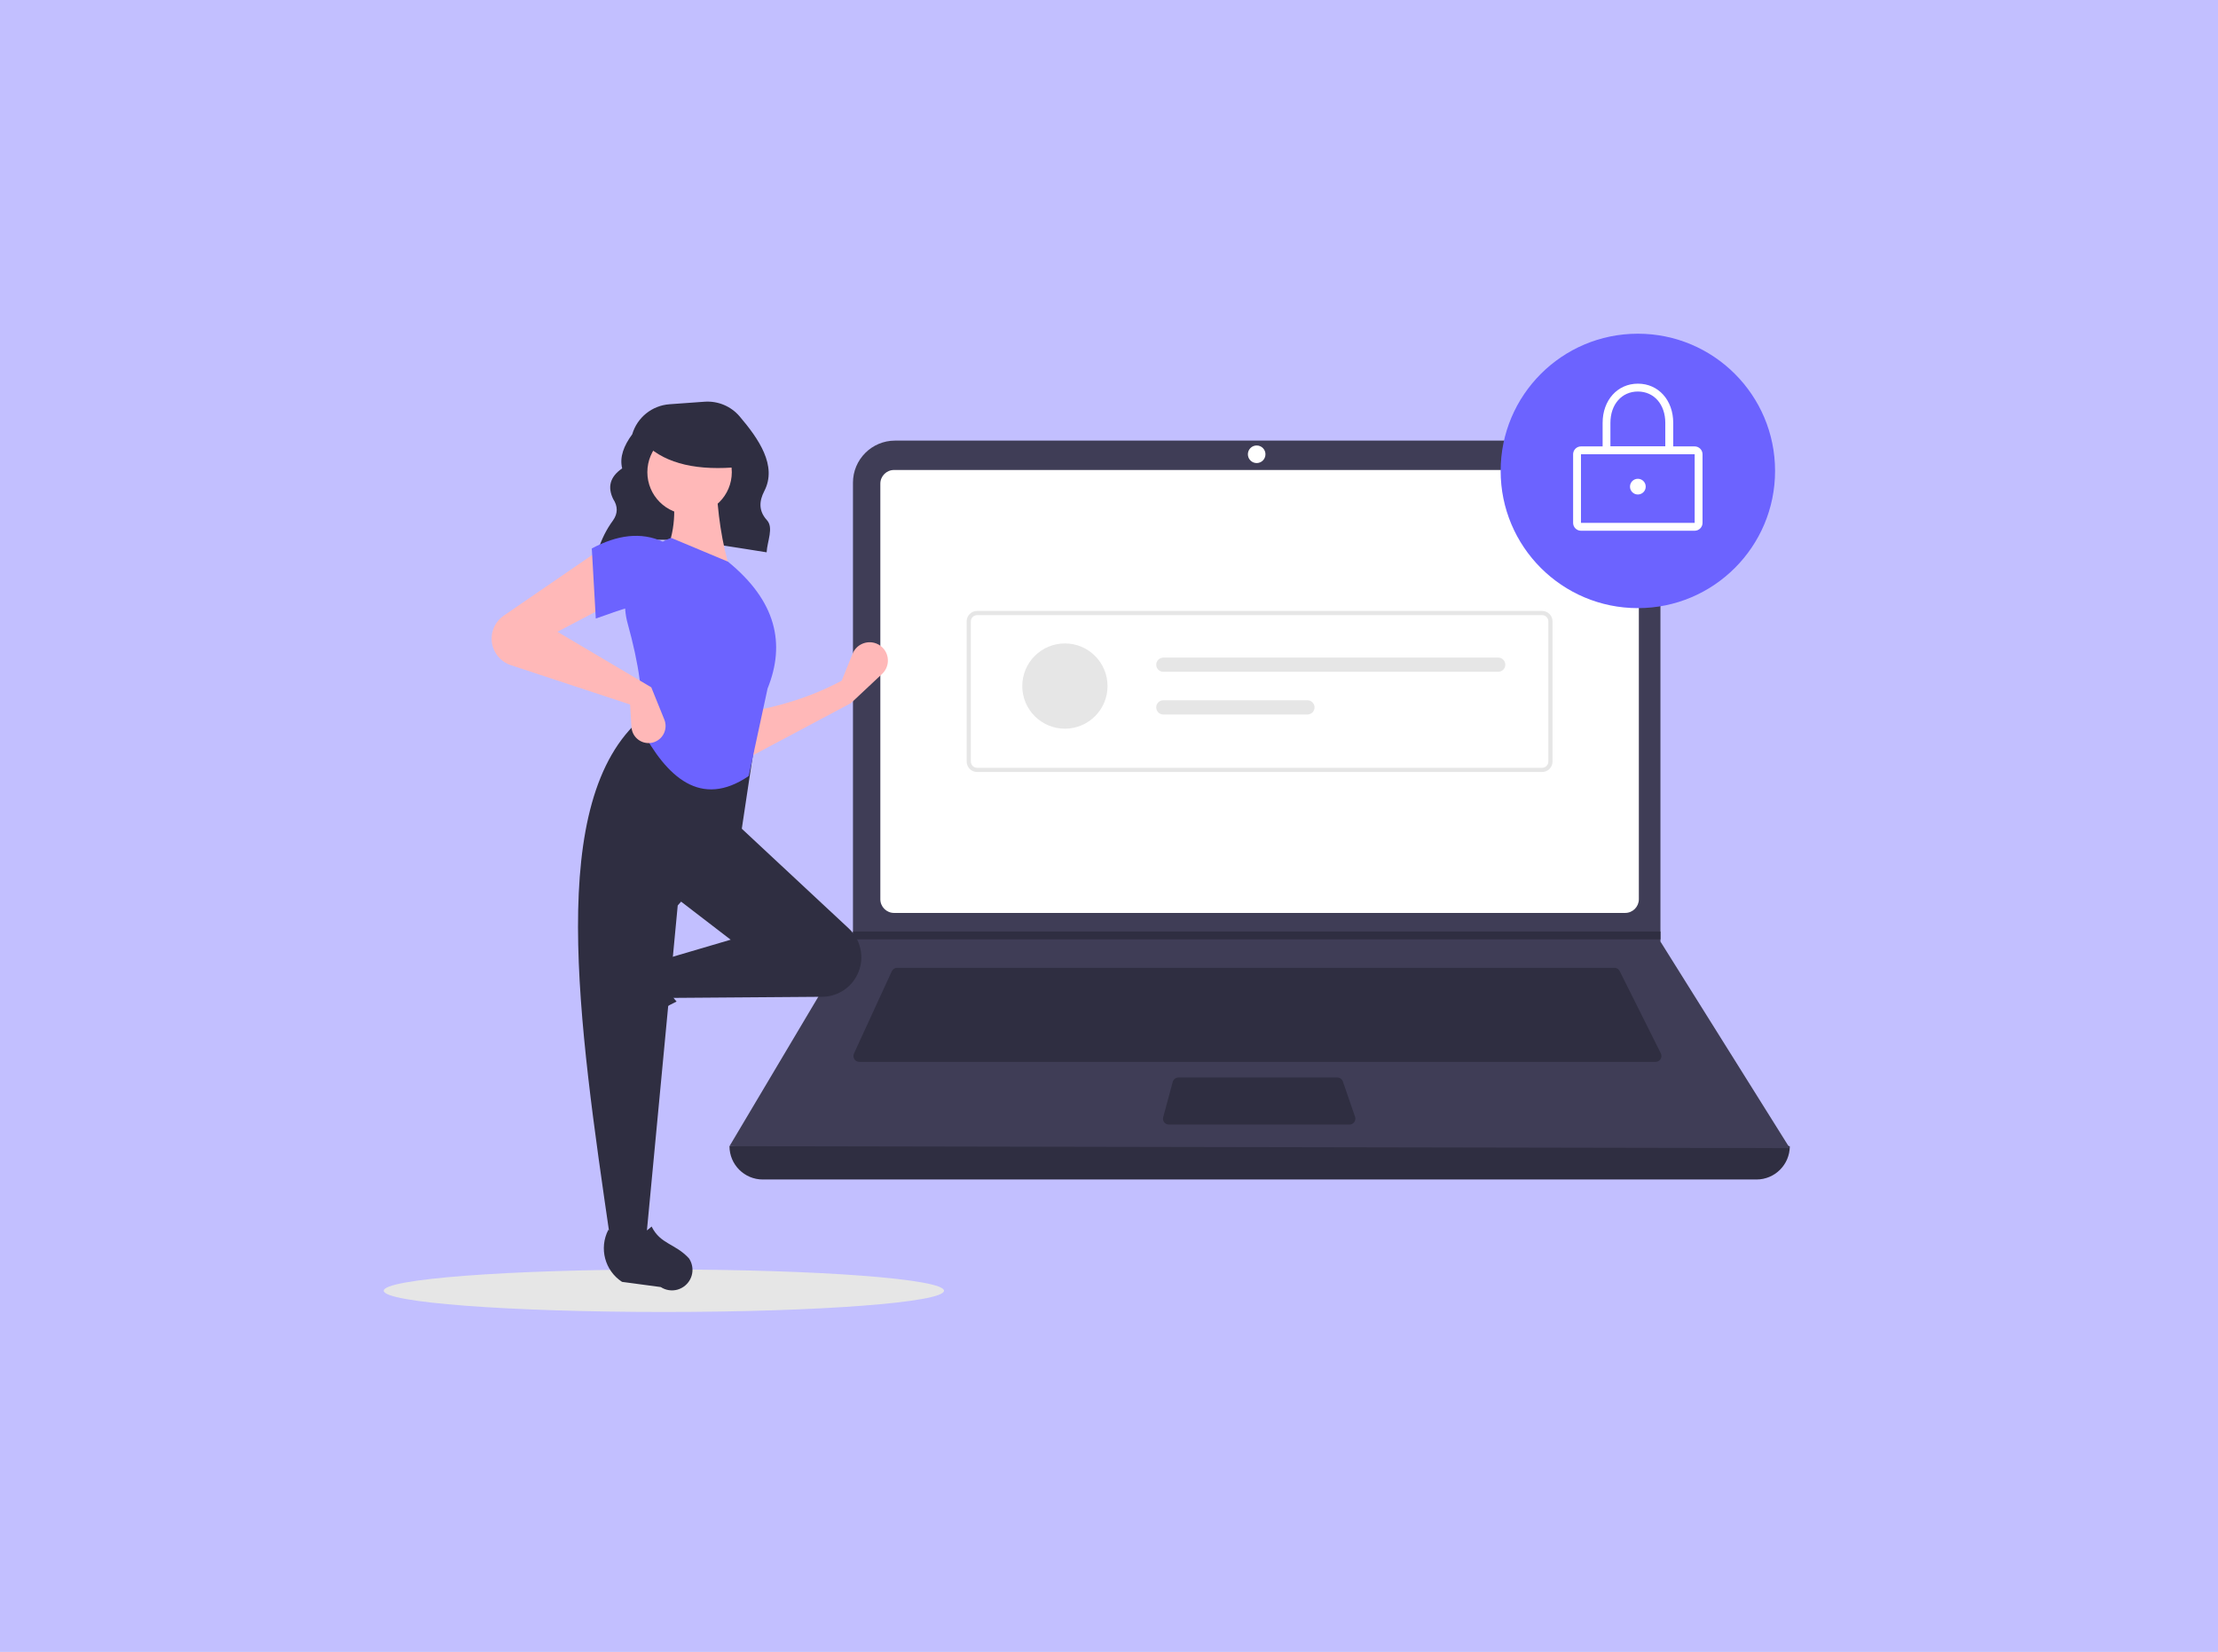
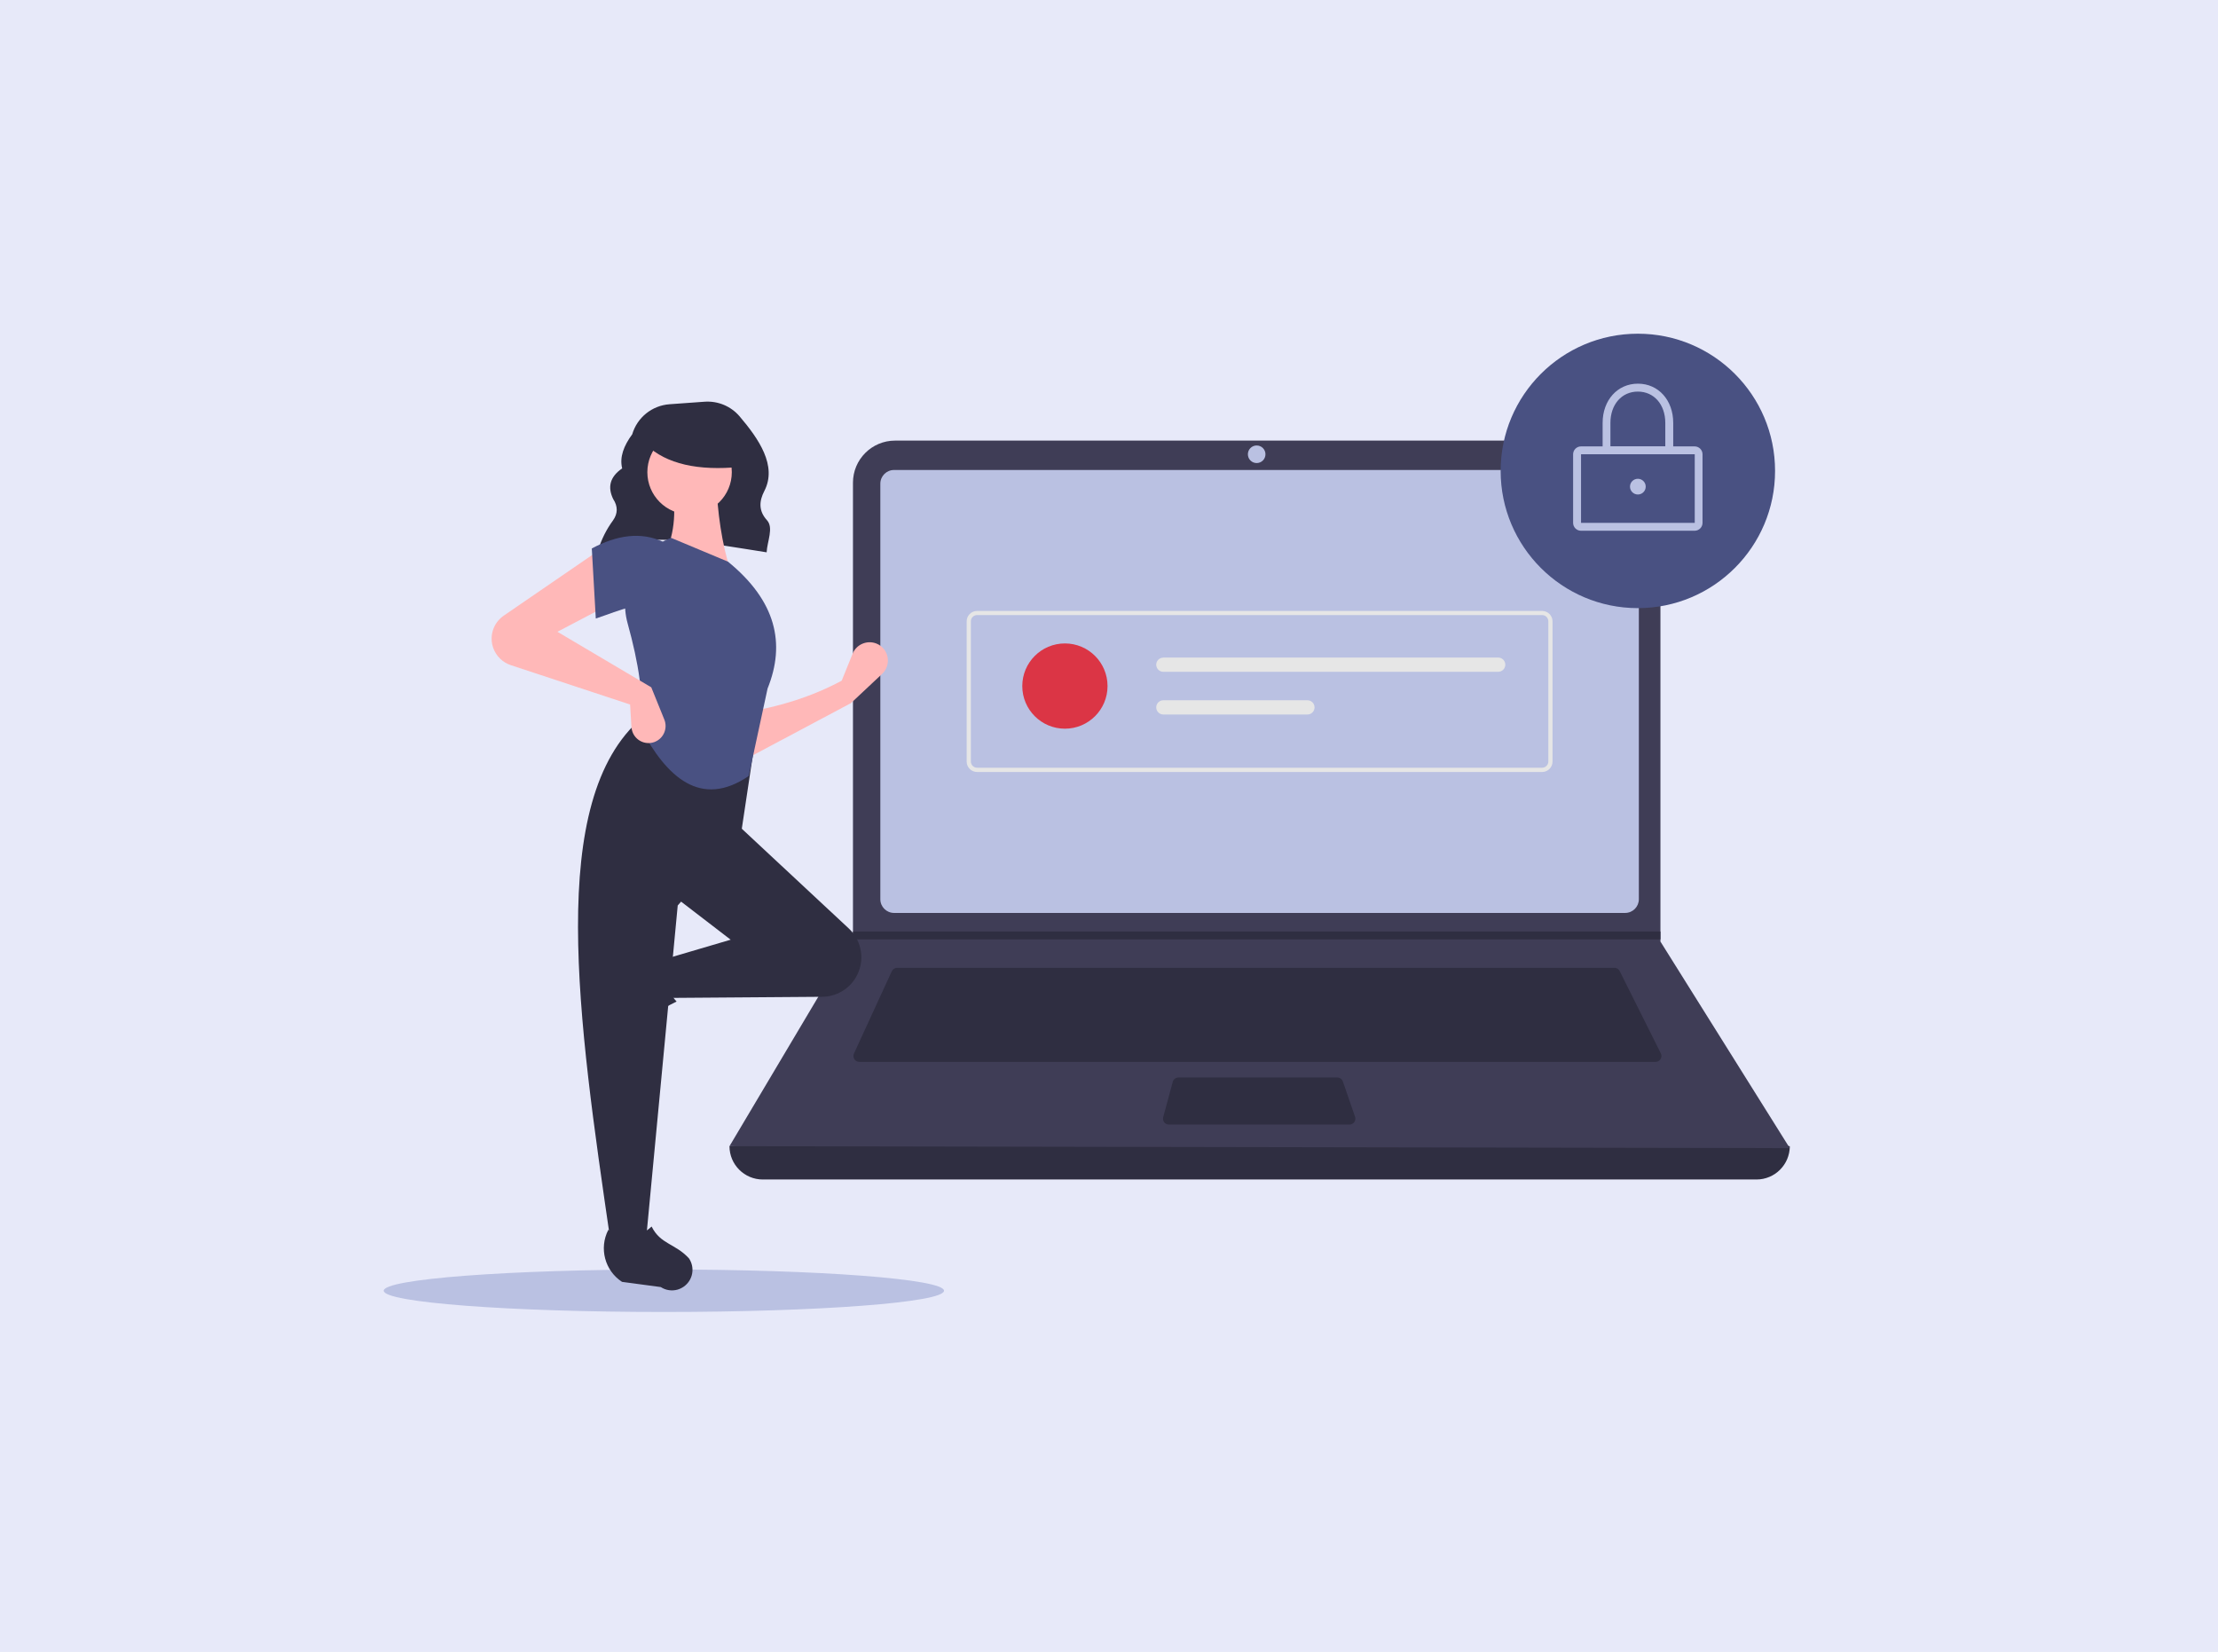
- <svg xmlns="http://www.w3.org/2000/svg" id="Layer_1" viewBox="0 0 333 248">
+ <svg xmlns="http://www.w3.org/2000/svg" id="Layer_1" data-name="Layer 1" viewBox="0 0 333 248">
  <defs>
-     <style>.cls-1{fill:#e6e6e6;}.cls-1,.cls-2,.cls-3,.cls-4,.cls-5,.cls-6,.cls-7{stroke-width:0px;}.cls-2{fill:#c2bfff;}.cls-3{fill:#6c63ff;}.cls-4{fill:#fff;}.cls-5{fill:#3f3d56;}.cls-6{fill:#ffb8b8;}.cls-7{fill:#2f2e41;}</style>
+     <style>
+       .cls-1 {
+         fill: #495182;
+       }
+ 
+       .cls-1, .cls-2, .cls-3, .cls-4, .cls-5, .cls-6, .cls-7, .cls-8 {
+         stroke-width: 0px;
+       }
+ 
+       .cls-2 {
+         fill: #2f2e41;
+       }
+ 
+       .cls-3 {
+         fill: #3f3d56;
+       }
+ 
+       .cls-4 {
+         fill: #db3545;
+       }
+ 
+       .cls-5 {
+         fill: #bac1e2;
+       }
+ 
+       .cls-6 {
+         fill: #ffb8b8;
+       }
+ 
+       .cls-7 {
+         fill: #e7e9f9;
+       }
+ 
+       .cls-8 {
+         fill: #e6e6e6;
+       }
+     </style>
  </defs>
-   <rect class="cls-2" width="333" height="248" />
-   <ellipse class="cls-1" cx="99.67" cy="193.78" rx="42.06" ry="3.19" />
-   <path class="cls-7" d="m89.76,82.69c7.32-3.11,16.44-1.14,25.34.23.08-1.66,1.09-3.68.04-4.83-1.28-1.41-1.16-2.88-.39-4.37,1.97-3.8-.85-7.84-3.7-11.2-1.3-1.53-3.25-2.35-5.26-2.21l-5.27.38c-2.63.19-4.86,1.99-5.6,4.51h0c-1.26,1.71-1.93,3.42-1.51,5.12-1.88,1.29-2.2,2.84-1.35,4.6.72,1.1.71,2.18-.03,3.22-.98,1.33-1.72,2.82-2.21,4.39l-.05.16Z" />
-   <path class="cls-7" d="m263.7,177.08H114.52c-2.76,0-5-2.24-5-5h0c54.08-6.29,107.14-6.29,159.19,0h0c0,2.76-2.24,5-5,5h0Z" />
-   <path class="cls-5" d="m268.71,172.37l-159.19-.29,18.45-31.04.09-.15v-68.42c0-3.49,2.83-6.32,6.32-6.32h108.59c3.49,0,6.32,2.83,6.32,6.32h0v68.89l19.42,31.01Z" />
-   <path class="cls-4" d="m134.23,70.56c-1.14,0-2.06.92-2.06,2.06v62.38c0,1.14.92,2.06,2.06,2.06h109.76c1.14,0,2.06-.92,2.06-2.06v-62.38c0-1.14-.92-2.06-2.06-2.06h-109.76Z" />
-   <path class="cls-7" d="m134.69,145.3c-.34,0-.66.2-.8.51l-5.68,12.36c-.2.44,0,.97.43,1.17.12.05.24.08.37.08h119.55c.49,0,.88-.4.88-.88,0-.14-.03-.27-.09-.39l-6.18-12.36c-.15-.3-.45-.49-.79-.49h-107.69Z" />
-   <circle class="cls-4" cx="188.67" cy="68.2" r="1.32" />
-   <path class="cls-7" d="m176.92,161.77c-.4,0-.75.27-.85.65l-1.43,5.3c-.13.47.15.96.62,1.08.07.02.15.03.23.03h27.12c.49,0,.88-.4.88-.88,0-.1-.02-.2-.05-.29l-1.83-5.3c-.12-.36-.46-.59-.83-.59h-23.86Z" />
-   <polygon class="cls-7" points="249.29 139.85 249.29 141.03 127.97 141.03 128.06 140.88 128.06 139.85 249.29 139.85" />
-   <circle class="cls-3" cx="245.9" cy="70.7" r="20.6" />
-   <path class="cls-4" d="m254.43,79.68h-17.07c-.65,0-1.18-.53-1.18-1.18v-10.3c0-.65.53-1.18,1.18-1.18h17.07c.65,0,1.18.53,1.18,1.18v10.3c0,.65-.53,1.18-1.18,1.18Zm-17.07-11.48v10.3h17.07v-10.3s-17.07,0-17.07,0Z" />
-   <path class="cls-4" d="m251.2,68.2h-10.59v-4.71c0-3.41,2.23-5.89,5.3-5.89s5.3,2.47,5.3,5.89v4.71Zm-9.42-1.18h8.24v-3.53c0-2.77-1.69-4.71-4.12-4.71s-4.12,1.94-4.12,4.71v3.53Z" />
-   <circle class="cls-4" cx="245.9" cy="73.06" r="1.18" />
-   <path class="cls-1" d="m231.52,115.9h-84.82c-.87,0-1.57-.7-1.57-1.57v-21.04c0-.87.7-1.57,1.57-1.57h84.82c.87,0,1.57.7,1.57,1.57v21.04c0,.87-.7,1.57-1.57,1.57Zm-84.82-23.55c-.52,0-.94.42-.94.94v21.04c0,.52.42.94.94.94h84.82c.52,0,.94-.42.94-.94v-21.04c0-.52-.42-.94-.94-.94h-84.82Z" />
-   <circle class="cls-1" cx="159.88" cy="103" r="6.4" />
-   <path class="cls-1" d="m174.66,98.73c-.59,0-1.07.48-1.07,1.06,0,.59.48,1.07,1.06,1.07h50.28c.59,0,1.07-.48,1.07-1.07s-.48-1.07-1.07-1.07h-50.27Z" />
-   <path class="cls-1" d="m174.66,105.13c-.59,0-1.07.48-1.07,1.07s.48,1.07,1.07,1.07h21.63c.59,0,1.07-.48,1.07-1.07s-.48-1.07-1.07-1.07h-21.63Z" />
-   <path class="cls-6" d="m127.76,105.56l-15.68,8.34-.2-6.95c5.12-.85,9.99-2.34,14.49-4.76l1.64-4.05c.57-1.41,2.17-2.08,3.58-1.52.43.17.8.45,1.09.8h0c.92,1.12.81,2.76-.24,3.75l-4.68,4.39Z" />
-   <path class="cls-7" d="m89.44,153.7h0c-.23-.85-.09-1.76.39-2.49l3.44-5.29c1.69-2.59,5.06-3.48,7.81-2.06h0c-1.45,2.46-1.25,4.63.5,6.5-2.71,1.32-5.21,3.03-7.44,5.07-1.41.96-3.32.6-4.28-.81-.19-.28-.34-.6-.43-.92Z" />
-   <path class="cls-7" d="m128.47,146.78h0c-1.06,1.77-2.96,2.85-5.02,2.87l-22.88.17-.99-5.76,10.12-2.98-8.53-6.55,9.33-10.92,16.94,15.79c2.04,1.9,2.47,4.97,1.04,7.36Z" />
-   <path class="cls-7" d="m96.99,186.15h-5.36c-4.81-32.98-9.71-66.06,4.76-78.4l17.07,2.78-2.18,14.49-9.53,10.92-4.76,50.22Z" />
-   <path class="cls-7" d="m101.7,193.62h0c-.85.23-1.76.09-2.49-.39l-5.82-.78c-2.59-1.69-3.48-5.06-2.06-7.81h0c2.46,1.45,4.63,1.25,6.5-.5,1.33,2.68,3.51,2.52,5.6,4.77.96,1.41.6,3.32-.81,4.28-.28.19-.6.34-.92.43Z" />
-   <path class="cls-6" d="m109.69,85.72l-9.92-2.38c1.65-3.37,1.78-7.13.99-11.12l6.75-.2c.21,4.96.85,9.59,2.18,13.7Z" />
-   <path class="cls-3" d="m112.42,116.5c-7.22,4.92-12.33.17-16.22-7.17.54-4.49-.34-9.86-1.96-15.7-1.5-5.34,1.34-10.93,6.52-12.88h0l8.53,3.57c7.25,5.91,8.67,12.31,5.95,19.05l-2.83,13.12Z" />
-   <path class="cls-6" d="m91.63,90.68l-7.94,4.17,14.09,8.34,1.96,4.84c.53,1.31-.1,2.81-1.41,3.34-.04.02-.08.03-.13.05h0c-1.34.46-2.8-.25-3.26-1.59-.08-.22-.12-.45-.14-.69l-.2-3.37-17.91-5.91c-1.22-.4-2.19-1.35-2.63-2.56h0c-.65-1.79,0-3.79,1.57-4.87l14.4-9.88,1.59,8.14Z" />
-   <path class="cls-3" d="m99.57,91.47c-3.31-1.45-6.32.13-10.12,1.39l-.6-10.52c3.77-2.01,7.37-2.55,10.72-.99v10.12Z" />
-   <circle class="cls-6" cx="103.53" cy="70.89" r="6.34" />
-   <path class="cls-7" d="m111.11,70.1c-6.27.61-11.05-.41-14.11-3.33v-2.35h13.58l.53,5.69Z" />
+   <rect class="cls-7" width="333" height="248" />
+   <g>
+     <ellipse class="cls-5" cx="99.67" cy="193.78" rx="42.06" ry="3.19" />
+     <path class="cls-2" d="M89.76,82.69c7.32-3.11,16.44-1.14,25.34.23.08-1.66,1.09-3.68.04-4.83-1.28-1.41-1.16-2.88-.39-4.37,1.97-3.8-.85-7.84-3.7-11.2-1.3-1.53-3.25-2.35-5.26-2.21l-5.27.38c-2.63.19-4.86,1.99-5.6,4.51h0c-1.26,1.71-1.93,3.42-1.51,5.12-1.88,1.29-2.2,2.84-1.35,4.6.72,1.1.71,2.18-.03,3.22-.98,1.33-1.72,2.82-2.21,4.39l-.05.16Z" />
+     <path class="cls-2" d="M263.7,177.08H114.52c-2.76,0-5-2.24-5-5h0c54.08-6.29,107.14-6.29,159.19,0h0c0,2.76-2.24,5-5,5h0Z" />
+     <path class="cls-3" d="M268.71,172.37l-159.19-.29,18.45-31.04.09-.15v-68.42c0-3.49,2.83-6.32,6.32-6.32h108.59c3.49,0,6.32,2.83,6.32,6.32h0v68.89l19.42,31.01Z" />
+     <path class="cls-5" d="M134.23,70.56c-1.14,0-2.06.92-2.06,2.06v62.38c0,1.14.92,2.06,2.06,2.06h109.76c1.14,0,2.06-.92,2.06-2.06v-62.38c0-1.14-.92-2.06-2.06-2.06h-109.76Z" />
+     <path class="cls-2" d="M134.69,145.3c-.34,0-.66.2-.8.51l-5.68,12.36c-.2.44,0,.97.43,1.17.12.05.24.08.37.08h119.55c.49,0,.88-.4.88-.88,0-.14-.03-.27-.09-.39l-6.18-12.36c-.15-.3-.45-.49-.79-.49h-107.69Z" />
+     <circle class="cls-5" cx="188.67" cy="68.2" r="1.32" />
+     <path class="cls-2" d="M176.92,161.77c-.4,0-.75.27-.85.65l-1.43,5.3c-.13.47.15.96.62,1.08.07.02.15.03.23.03h27.12c.49,0,.88-.4.88-.88,0-.1-.02-.2-.05-.29l-1.83-5.3c-.12-.36-.46-.59-.83-.59h-23.86Z" />
+     <polygon class="cls-2" points="249.29 139.85 249.29 141.03 127.97 141.03 128.06 140.88 128.06 139.85 249.29 139.85" />
+     <circle class="cls-1" cx="245.9" cy="70.7" r="20.6" />
+     <path class="cls-5" d="M254.43,79.68h-17.07c-.65,0-1.18-.53-1.18-1.18v-10.3c0-.65.53-1.18,1.18-1.18h17.07c.65,0,1.18.53,1.18,1.18v10.3c0,.65-.53,1.18-1.18,1.18ZM237.37,68.2v10.3h17.07v-10.3s-17.07,0-17.07,0Z" />
+     <path class="cls-5" d="M251.2,68.2h-10.59v-4.71c0-3.41,2.23-5.89,5.3-5.89s5.3,2.47,5.3,5.89v4.71ZM241.78,67.03h8.24v-3.53c0-2.77-1.69-4.71-4.12-4.71s-4.12,1.94-4.12,4.71v3.53Z" />
+     <circle class="cls-5" cx="245.9" cy="73.06" r="1.18" />
+     <path class="cls-8" d="M231.52,115.9h-84.82c-.87,0-1.57-.7-1.57-1.57v-21.04c0-.87.7-1.57,1.57-1.57h84.82c.87,0,1.57.7,1.57,1.57v21.04c0,.87-.7,1.57-1.57,1.57ZM146.7,92.34c-.52,0-.94.42-.94.94v21.04c0,.52.42.94.94.94h84.82c.52,0,.94-.42.94-.94v-21.04c0-.52-.42-.94-.94-.94h-84.82Z" />
+     <circle class="cls-4" cx="159.88" cy="103" r="6.4" />
+     <path class="cls-8" d="M174.66,98.73c-.59,0-1.07.48-1.07,1.06,0,.59.48,1.07,1.06,1.07h50.28c.59,0,1.07-.48,1.07-1.07s-.48-1.07-1.07-1.07h-50.27Z" />
+     <path class="cls-8" d="M174.66,105.13c-.59,0-1.07.48-1.07,1.07s.48,1.07,1.07,1.07h21.63c.59,0,1.07-.48,1.07-1.07s-.48-1.07-1.07-1.07h-21.63Z" />
+     <path class="cls-6" d="M127.76,105.56l-15.68,8.34-.2-6.95c5.12-.85,9.99-2.34,14.49-4.76l1.64-4.05c.57-1.41,2.17-2.08,3.58-1.52.43.17.8.45,1.09.8h0c.92,1.12.81,2.76-.24,3.75l-4.68,4.39Z" />
+     <path class="cls-2" d="M89.44,153.7h0c-.23-.85-.09-1.76.39-2.49l3.44-5.29c1.69-2.59,5.06-3.48,7.81-2.06h0c-1.45,2.46-1.25,4.63.5,6.5-2.71,1.32-5.21,3.03-7.44,5.07-1.41.96-3.32.6-4.28-.81-.19-.28-.34-.6-.43-.92Z" />
+     <path class="cls-2" d="M128.47,146.78h0c-1.06,1.77-2.96,2.85-5.02,2.87l-22.88.17-.99-5.76,10.12-2.98-8.53-6.55,9.33-10.92,16.94,15.79c2.04,1.9,2.47,4.97,1.04,7.36Z" />
+     <path class="cls-2" d="M96.99,186.15h-5.36c-4.81-32.98-9.71-66.06,4.76-78.4l17.07,2.78-2.18,14.49-9.53,10.92-4.76,50.22Z" />
+     <path class="cls-2" d="M101.7,193.62h0c-.85.23-1.76.09-2.49-.39l-5.82-.78c-2.59-1.69-3.48-5.06-2.06-7.81h0c2.46,1.45,4.63,1.25,6.5-.5,1.33,2.68,3.51,2.52,5.6,4.77.96,1.41.6,3.32-.81,4.28-.28.19-.6.34-.92.43Z" />
+     <path class="cls-6" d="M109.69,85.72l-9.92-2.38c1.65-3.37,1.78-7.13.99-11.12l6.75-.2c.21,4.96.85,9.59,2.18,13.7Z" />
+     <path class="cls-1" d="M112.42,116.5c-7.22,4.92-12.33.17-16.22-7.17.54-4.49-.34-9.86-1.96-15.7-1.5-5.34,1.34-10.93,6.52-12.88h0l8.53,3.57c7.25,5.91,8.67,12.31,5.95,19.05l-2.83,13.12Z" />
+     <path class="cls-6" d="M91.63,90.68l-7.94,4.17,14.09,8.34,1.96,4.84c.53,1.31-.1,2.81-1.41,3.34-.04.02-.08.03-.13.05h0c-1.34.46-2.8-.25-3.26-1.59-.08-.22-.12-.45-.14-.69l-.2-3.37-17.91-5.91c-1.22-.4-2.19-1.35-2.63-2.56h0c-.65-1.79,0-3.79,1.57-4.87l14.4-9.88,1.59,8.14Z" />
+     <path class="cls-1" d="M99.57,91.47c-3.31-1.45-6.32.13-10.12,1.39l-.6-10.52c3.77-2.01,7.37-2.55,10.72-.99v10.12Z" />
+     <circle class="cls-6" cx="103.53" cy="70.89" r="6.34" />
+     <path class="cls-2" d="M111.11,70.1c-6.27.61-11.05-.41-14.11-3.33v-2.35h13.58l.53,5.69Z" />
+   </g>
</svg>
